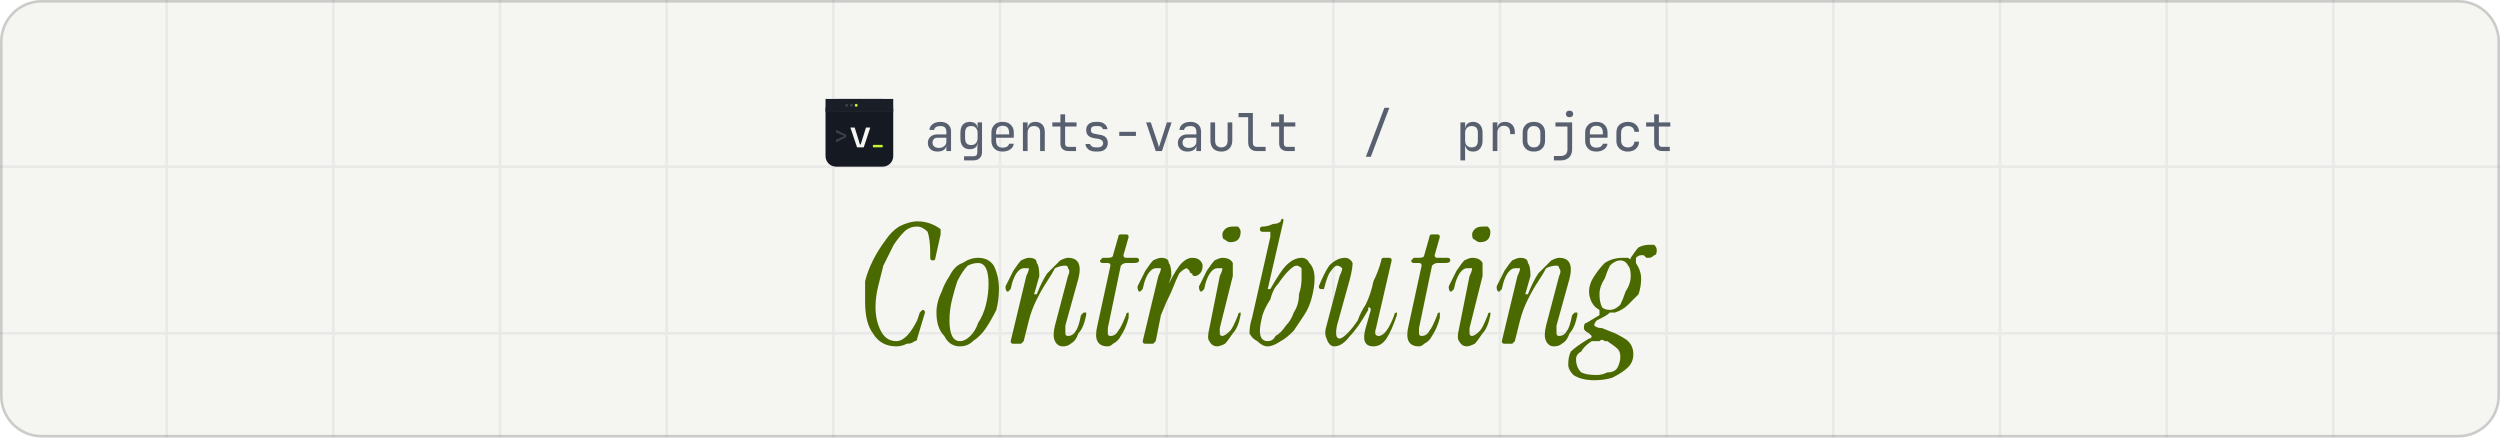
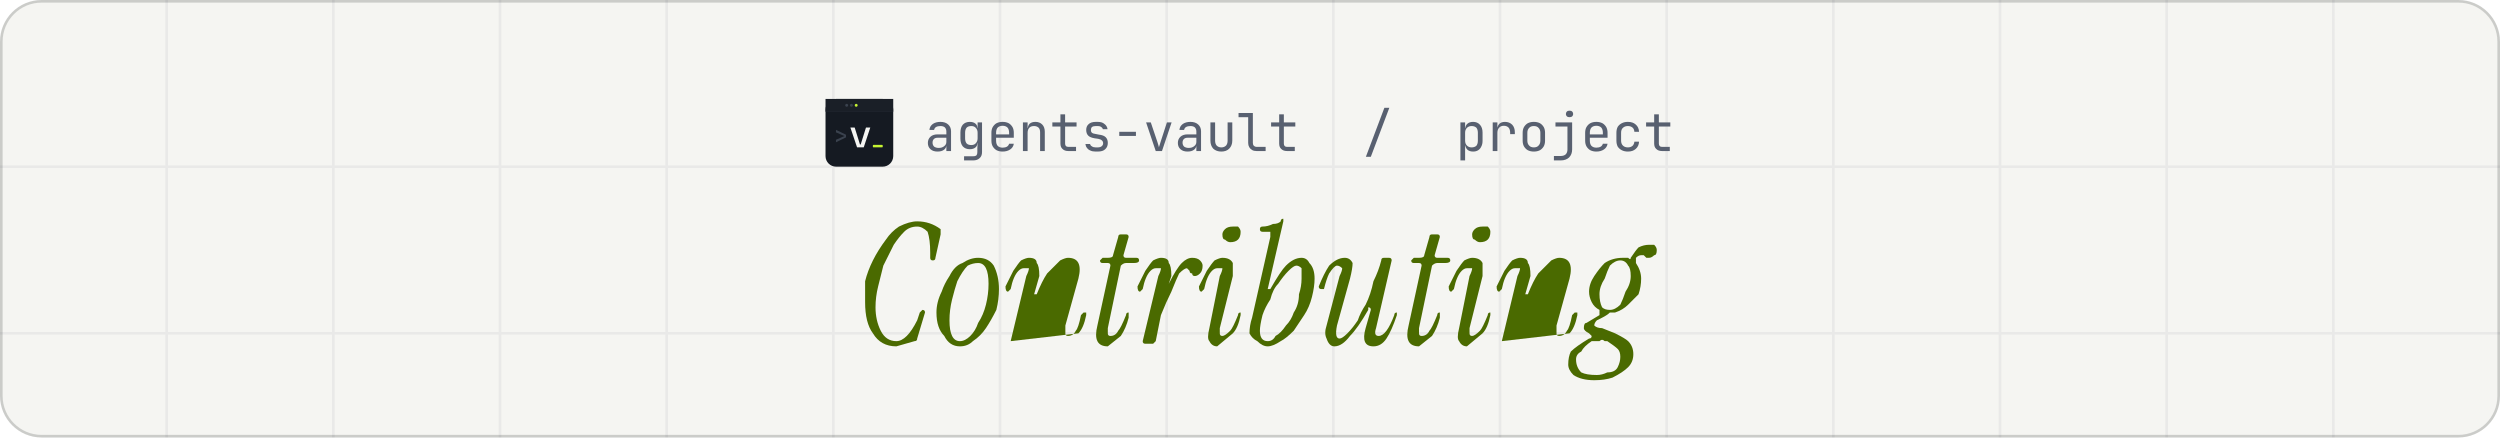
<svg xmlns="http://www.w3.org/2000/svg" width="960" height="168" viewBox="0 0 960 168" role="img" aria-label="Contributing">
  <defs>
    <radialGradient id="l" cx="0.5" cy="0" r="0.75">
      <stop offset="0" stop-color="#fff" stop-opacity="0" />
      <stop offset="1" stop-color="#fff" stop-opacity="0" />
    </radialGradient>
    <clipPath id="c">
      <rect width="960" height="168" rx="16" />
    </clipPath>
-     <path id="g0" d="M5.0 0.2L5.0 0.2Q3.3 0.2 2.3-0.7Q1.3-1.6 1.3-3.1L1.3-3.1Q1.3-4.6 2.3-5.5Q3.3-6.4 5-6.4L5-6.4L8.4-6.4L8.4-7.5Q8.4-8.5 7.8-9.1Q7.2-9.6 6.1-9.6L6.1-9.6Q5.1-9.6 4.4-9.2Q3.8-8.8 3.7-8.1L3.7-8.1L1.9-8.1Q2.0-9.5 3.2-10.4Q4.4-11.2 6.1-11.2L6.1-11.2Q8-11.2 9.1-10.2Q10.2-9.2 10.2-7.6L10.2-7.6L10.2 0L8.4 0L8.4-2.1L8.4-2.1Q8.3-1.1 7.5-0.5L7.5-0.5Q6.6 0.2 5.0 0.2ZM5.5-1.2L5.5-1.2Q6.8-1.2 7.6-1.9Q8.4-2.5 8.4-3.5L8.4-3.5L8.4-5.1L5.0-5.1Q4.1-5.1 3.6-4.6Q3.1-4.1 3.1-3.2L3.1-3.2Q3.1-2.3 3.7-1.8Q4.4-1.2 5.5-1.2Z" />
-     <path id="g1" d="M6.7 3.6L3.2 3.6L3.2 2.0L6.7 2.0Q7.6 2.0 8.0 1.6Q8.3 1.2 8.3 0.4L8.3 0.4L8.3-1L8.4-3L8.3-3Q8.3-2.0 7.6-1.4L7.6-1.4Q6.8-0.7 5.4-0.7L5.4-0.7Q3.7-0.7 2.7-1.8Q1.8-2.9 1.8-4.8L1.8-4.8L1.8-7.1Q1.8-9 2.7-10.1Q3.7-11.2 5.4-11.2L5.4-11.2Q6.8-11.2 7.6-10.5L7.6-10.5Q8.3-9.9 8.3-8.9L8.3-8.9L8.4-8.9L8.4-11L10.1-11L10.1 0.4Q10.1 1.9 9.2 2.7Q8.3 3.6 6.7 3.6L6.7 3.6ZM6.0-2.3L6.0-2.3Q7.1-2.3 7.7-3.0Q8.4-3.7 8.4-4.9L8.4-4.9L8.4-7Q8.4-8.2 7.7-8.9Q7.1-9.6 6.0-9.6L6.0-9.6Q4.8-9.6 4.2-9.0Q3.6-8.3 3.6-7L3.6-7L3.6-4.9Q3.6-3.6 4.2-2.9Q4.8-2.3 6.0-2.3Z" />
-     <path id="g2" d="M6 0.2L6 0.2Q4.7 0.2 3.7-0.3Q2.8-0.8 2.2-1.8Q1.7-2.7 1.7-4L1.7-4L1.7-7Q1.7-8.3 2.2-9.2Q2.8-10.2 3.7-10.7Q4.7-11.2 6-11.2Q7.3-11.2 8.3-10.7Q9.2-10.2 9.8-9.2Q10.3-8.3 10.3-7L10.3-7L10.3-5.1L3.5-5.1L3.5-4Q3.5-2.7 4.1-2.0Q4.8-1.3 6-1.3L6-1.3Q7.0-1.3 7.7-1.7Q8.3-2.1 8.5-2.8L8.5-2.8L10.3-2.8Q10.1-1.4 8.9-0.6Q7.7 0.2 6 0.2ZM3.5-6.4L8.5-6.4L8.5-7Q8.5-8.3 7.9-9Q7.2-9.7 6-9.7L6-9.7Q4.8-9.7 4.1-9Q3.5-8.3 3.5-7L3.5-7L3.5-6.4Z" />
-     <path id="g3" d="M3.6 0L1.8 0L1.8-11L3.6-11L3.6-8.9L3.7-8.9Q3.8-9.9 4.4-10.5L4.4-10.5Q5.2-11.2 6.6-11.2L6.6-11.2Q8.2-11.2 9.2-10.2Q10.2-9.2 10.2-7.4L10.2-7.4L10.2 0L8.4 0L8.4-7.2Q8.4-8.4 7.8-9.0Q7.1-9.6 6.1-9.6L6.1-9.6Q4.9-9.6 4.3-9.0Q3.6-8.3 3.6-7L3.6-7L3.6 0Z" />
-     <path id="g4" d="M10.2 0L7.2 0Q5.8 0 5.0-0.8Q4.2-1.5 4.2-2.9L4.2-2.9L4.2-9.4L1.1-9.4L1.1-11L4.2-11L4.2-14.1L6-14.1L6-11L10.4-11L10.4-9.4L6-9.4L6-2.9Q6-1.6 7.2-1.6L7.2-1.6L10.2-1.6L10.2 0Z" />
-     <path id="g5" d="M6.5 0.2L5.7 0.2Q4.5 0.2 3.7-0.2Q2.9-0.5 2.4-1.2Q1.9-1.8 1.8-2.7L1.8-2.7L3.6-2.7Q3.7-2.1 4.3-1.8Q4.8-1.4 5.7-1.4L5.7-1.4L6.5-1.4Q7.6-1.4 8.1-1.9Q8.6-2.3 8.6-3.0L8.6-3.0Q8.6-3.7 8.1-4.1Q7.7-4.5 6.7-4.7L6.7-4.7L5.3-4.9Q3.6-5.2 2.9-5.9Q2.1-6.7 2.1-8.1L2.1-8.1Q2.1-9.5 3-10.3Q3.9-11.2 5.8-11.2L5.8-11.2L6.6-11.2Q8.2-11.2 9.1-10.4Q10.1-9.7 10.3-8.4L10.3-8.4L8.5-8.4Q8.4-8.9 7.9-9.3Q7.4-9.6 6.6-9.6L6.6-9.6L5.8-9.6Q4.8-9.6 4.3-9.2Q3.9-8.8 3.9-8.0L3.9-8.0Q3.9-7.4 4.3-7.0Q4.7-6.7 5.5-6.6L5.5-6.6L7-6.3Q8.8-6.1 9.6-5.3Q10.4-4.5 10.4-3.1L10.4-3.1Q10.4-1.6 9.4-0.7Q8.5 0.2 6.5 0.2L6.5 0.2Z" />
-     <path id="g6" d="M9.2-5.8L2.8-5.8L2.8-7.4L9.2-7.4L9.2-5.8Z" />
-     <path id="g7" d="M7.2 0L4.8 0L1.1-11L2.9-11L5.4-3.6Q5.6-2.9 5.8-2.3Q6.0-1.7 6.0-1.4L6.0-1.4Q6.1-1.7 6.3-2.3Q6.5-2.9 6.7-3.6L6.7-3.6L9.1-11L10.9-11L7.2 0Z" />
-     <path id="g8" d="M6.0 0.2L6.0 0.2Q4.1 0.2 2.9-0.9Q1.8-2.1 1.8-4L1.8-4L1.8-11L3.6-11L3.6-4Q3.6-2.8 4.2-2.1Q4.9-1.4 6.0-1.4L6.0-1.4Q7.1-1.4 7.8-2.1Q8.4-2.8 8.4-4L8.4-4L8.4-11L10.2-11L10.2-4Q10.2-2.1 9.0-0.9Q7.9 0.2 6.0 0.2Z" />
-     <path id="g9" d="M11 0L7.5 0Q6.5 0 5.8-0.4Q5.1-0.8 4.7-1.5Q4.3-2.2 4.3-3.1L4.3-3.1L4.3-13.0L0.6-13.0L0.6-14.6L6.1-14.6L6.1-3.1Q6.1-2.4 6.5-2.0Q6.9-1.6 7.5-1.6L7.5-1.6L11-1.6L11 0Z" />
-     <path id="g11" d="M3.4 2.2L1.5 2.2L8.6-16.6L10.5-16.6L3.4 2.2Z" />
-     <path id="g12" d="M3.6 3.6L1.8 3.6L1.8-11L3.6-11L3.6-8.9L3.7-8.9Q3.8-9.9 4.5-10.5L4.5-10.5Q5.3-11.2 6.7-11.2L6.7-11.2Q8.3-11.2 9.3-10.1Q10.3-9.0 10.3-7.1L10.3-7.1L10.3-3.9Q10.3-2.6 9.8-1.7Q9.4-0.8 8.6-0.3Q7.8 0.2 6.7 0.2L6.7 0.2Q5.3 0.2 4.5-0.5L4.5-0.5Q3.8-1.2 3.7-2.1L3.7-2.1L3.6-2.1L3.6 0.4L3.6 3.6ZM6.1-1.4L6.1-1.4Q7.2-1.4 7.9-2.0Q8.5-2.7 8.5-4L8.5-4L8.5-7Q8.5-8.3 7.9-9.0Q7.2-9.6 6.1-9.6L6.1-9.6Q5.0-9.6 4.3-8.9Q3.6-8.2 3.6-7L3.6-7L3.6-4Q3.6-2.8 4.3-2.1Q5.0-1.4 6.1-1.4Z" />
-     <path id="g13" d="M4.0 0L2.2 0L2.2-11L4.0-11L4.0-9.0Q4.2-9.8 4.6-10.3L4.6-10.3Q5.4-11.2 6.9-11.2L6.9-11.2Q8.6-11.2 9.7-10.1Q10.7-9.0 10.7-7.2L10.7-7.2L10.7-6.5L8.9-6.5L8.9-7Q8.9-8.3 8.3-9.0Q7.6-9.7 6.5-9.7L6.5-9.7Q5.3-9.7 4.7-9.0Q4.0-8.3 4.0-7L4.0-7L4.0 0Z" />
-     <path id="g14" d="M6 0.2L6 0.2Q4.7 0.2 3.7-0.3Q2.8-0.8 2.2-1.8Q1.7-2.7 1.7-4.0L1.7-4.0L1.7-7.0Q1.7-8.3 2.2-9.2Q2.8-10.2 3.7-10.7Q4.7-11.2 6-11.2L6-11.2Q7.3-11.2 8.3-10.7Q9.2-10.2 9.8-9.2Q10.3-8.3 10.3-7.0L10.3-7.0L10.3-4.0Q10.3-2.7 9.8-1.8Q9.2-0.8 8.3-0.3Q7.3 0.2 6 0.2ZM6-1.4L6-1.4Q7.2-1.4 7.8-2.1Q8.5-2.8 8.5-4.0L8.5-4.0L8.5-7.0Q8.5-8.2 7.8-8.9Q7.2-9.6 6-9.6L6-9.6Q4.8-9.6 4.2-8.9Q3.5-8.2 3.5-7.0L3.5-7.0L3.5-4.0Q3.5-2.8 4.2-2.1Q4.8-1.4 6-1.4Z" />
-     <path id="g15" d="M4.3 3.6L1.7 3.6L1.7 1.9L4.3 1.9Q5.5 1.9 6.2 1.3Q6.9 0.6 6.9-0.6L6.9-0.6L6.9-9.4L2.3-9.4L2.3-11L8.7-11L8.7-0.6Q8.7 1.3 7.5 2.5Q6.3 3.6 4.3 3.6L4.3 3.6ZM7.7-13.0L7.7-13.0Q7.0-13.0 6.7-13.3Q6.3-13.7 6.3-14.2L6.3-14.2Q6.3-14.8 6.7-15.2Q7.0-15.5 7.7-15.5L7.7-15.5Q8.4-15.5 8.7-15.2Q9.1-14.8 9.1-14.2L9.1-14.2Q9.1-13.7 8.7-13.3Q8.4-13.0 7.7-13.0Z" />
-     <path id="g16" d="M6.1 0.2L6.1 0.2Q4.8 0.2 3.8-0.3Q2.8-0.8 2.2-1.8Q1.7-2.7 1.7-4L1.7-4L1.7-7Q1.7-8.3 2.2-9.3Q2.8-10.2 3.8-10.7Q4.8-11.2 6.1-11.2L6.1-11.2Q8.0-11.2 9.1-10.2Q10.3-9.2 10.4-7.4L10.4-7.4L8.6-7.4Q8.5-8.5 7.9-9.0Q7.2-9.6 6.1-9.6L6.1-9.6Q4.9-9.6 4.2-8.9Q3.5-8.3 3.5-7.0L3.5-7.0L3.5-4Q3.5-2.8 4.2-2.1Q4.9-1.4 6.1-1.4L6.1-1.4Q7.2-1.4 7.9-2.0Q8.5-2.6 8.6-3.6L8.6-3.6L10.4-3.6Q10.3-1.8 9.1-0.8Q8.0 0.2 6.1 0.2Z" />
-     <path id="g17" d="M16 1L16 1Q10 1 7-4Q4-8 4-16L4-16Q4-20 4-24Q5-28 7-32Q9-36 12-40Q14-43 17-45Q21-47 24-47L24-47Q29-47 33-44L33-44Q33-43 33-42L33-42L31-33Q31-32 30-32L30-32Q29-32 29-33L29-33L29-35Q29-40 28-43Q26-45 24-45L24-45Q21-45 19-43Q17-41 15-38Q13-34 11-30Q10-26 9-22Q8-18 8-14L8-14Q8-9 10-5Q12-1 16-1L16-1Q18-1 20-3Q22-5 24-9L24-9L25-12Q26-13 26-13L26-13Q27-13 27-12L27-12L24-2Q24-1 23-1L23-1Q22-0 20 0Q18 1 16 1Z" />
-     <path id="g18" d="M10 1L10 1Q6 1 4-3Q1-6 1-12L1-12Q1-16 3-20Q4-23 6-26Q8-30 11-31Q14-33 17-33L17-33Q21-33 23-30Q25-26 25-21L25-21Q25-17 24-13Q22-9 20-6Q18-3 15-1Q13 1 10 1ZM10-1L10-1Q12-1 14-3Q16-5 17-8Q19-11 20-15Q21-19 21-23L21-23Q21-31 17-31L17-31Q15-31 13-30Q11-28 9-24Q8-21 7-17Q6-13 6-9L6-9Q6-1 10-1Z" />
-     <path id="g19" d="M3-1L3-1L9-26Q10-28 10-29Q9-29 8-29L8-29Q7-29 6-28Q4-26 3-21L3-21Q2-20 2-20L2-20Q1-20 1-22L1-22Q3-26 4-28Q6-31 7-32Q9-33 10-33L10-33Q13-33 13-31Q14-30 14-26L14-26L12-19Q12-19 12-19Q12-19 13-19L13-19Q15-24 17-27Q20-30 22-32Q24-33 25-33L25-33Q28-33 29-31Q30-29 29-25L29-25L24-7Q24-5 24-4Q24-3 25-3L25-3Q27-3 28-5Q29-6 30-11L30-11Q31-12 31-12L31-12Q32-12 32-12Q32-11 32-11L32-11Q31-6 29-4Q28-1 26-0Q25 1 23 1L23 1Q21 1 20-1Q19-3 20-7L20-7L25-26Q26-28 25-29Q25-30 24-30L24-30Q22-30 20-29Q19-27 17-24Q15-21 13-17Q11-13 10-9Q9-5 8-1L8-1Q7 0 7 0L7 0L4 0Q3 0 3-1Z" />
-     <path id="g20" d="M7 1L7 1Q4 1 3-1Q2-3 3-7L3-7L8-30Q8-31 7-31L7-31L5-31Q4-31 4-32L4-32Q4-32 4-32Q5-33 5-33L5-33L7-33Q9-33 9-34L9-34L11-41Q11-42 12-42L12-42L14-42Q15-42 15-41L15-41L13-34Q13-33 14-33L14-33L18-33Q19-33 19-32L19-32Q19-31 17-31L17-31L14-31Q13-31 12-30L12-30L7-6Q7-5 7-4Q7-3 8-3L8-3Q10-3 11-5Q12-6 14-11L14-11Q14-12 15-12L15-12Q15-12 15-12Q15-11 15-10L15-10Q14-6 12-3Q11-1 9-0Q8 1 7 1Z" />
-     <path id="g21" d="M7 0L4 0Q3 0 3-1L3-1L9-26Q10-28 10-29Q9-29 8-29L8-29Q7-29 6-28Q4-26 3-21L3-21Q2-20 2-20L2-20Q1-20 1-22L1-22Q3-26 4-28Q6-31 7-32Q9-33 10-33L10-33Q13-33 13-31Q14-30 14-26L14-26L13-23Q13-23 13-23Q13-23 13-23L13-23Q16-29 18-31Q20-33 22-33L22-33Q24-33 25-32Q26-31 26-30L26-30Q26-28 25-27Q24-26 23-26L23-26Q22-26 22-27Q21-27 21-28Q21-28 20-29Q20-29 20-29L20-29Q19-29 17-27Q16-25 14-20Q12-16 10-11Q9-6 8-1L8-1Q7 0 7 0L7 0Z" />
-     <path id="g22" d="M13-39L13-39Q12-39 11-40Q10-40 10-42L10-42Q10-43 11-44Q12-45 14-45L14-45Q15-45 16-45Q17-44 17-43L17-43Q17-41 16-40Q15-39 13-39ZM8 1L8 1Q6 1 5-1Q4-2 5-6L5-6L9-26Q10-28 10-29Q9-29 8-29L8-29Q7-29 6-28Q4-26 3-21L3-21Q2-20 2-20L2-20Q1-20 1-22L1-22Q3-26 4-28Q6-31 7-32Q9-33 10-33L10-33Q13-33 14-31Q14-30 14-26L14-26L9-6Q9-5 9-4Q9-3 10-3L10-3Q11-3 13-5Q14-6 16-11L16-11Q16-12 17-12L17-12Q17-12 17-11L17-11Q16-6 14-4Q12-1 11-0Q9 1 8 1Z" />
-     <path id="g23" d="M9 1L9 1Q7 1 5-1Q3-2 2-4Q2-7 3-10L3-10L10-41Q10-42 10-43Q10-43 9-43L9-43L7-43Q6-43 6-44L6-44Q6-45 7-45L7-45Q9-45 11-46Q13-46 14-47L14-47Q14-48 15-48L15-48Q15-48 15-47L15-47L9-21Q9-21 10-21Q10-21 10-21L10-21Q14-28 16-30Q19-33 22-33L22-33Q24-33 25-31Q27-29 27-25L27-25Q27-22 26-18Q25-14 23-11Q21-8 19-5Q16-2 14-1Q11 1 9 1ZM9-1L9-1Q11-1 12-3Q14-4 16-7Q18-9 19-12Q21-15 21-19Q22-22 22-25L22-25Q22-28 22-29Q21-30 20-30L20-30Q19-30 17-28Q15-26 13-23Q11-21 10-17Q8-14 7-11Q6-7 6-5L6-5Q6-1 9-1Z" />
-     <path id="g24" d="M7 1L7 1Q5 1 4-2Q3-4 4-7L4-7L9-26Q10-28 10-29Q9-30 8-30L8-30Q7-30 5-27Q4-25 3-21L3-21Q3-21 2-21L2-21Q1-21 1-22L1-22Q3-27 5-30Q8-33 11-33L11-33Q13-33 14-31Q14-29 13-25L13-25L8-7Q7-2 9-2L9-2Q10-2 12-4Q14-6 16-9Q17-12 19-15Q21-19 22-24Q24-28 25-32L25-32Q25-33 26-33L26-33L28-33Q29-33 29-32L29-32L23-6Q22-3 24-3L24-3Q27-3 30-11L30-11Q30-12 31-12L31-12Q31-12 31-12Q31-11 31-11L31-11Q29-5 27-2Q25 1 22 1L22 1Q17 1 19-6L19-6L21-13Q21-14 20-14Q20-14 20-13L20-13Q16-6 13-3Q10 1 7 1Z" />
-     <path id="g25" d="M6 14L6 14Q1 14-2 12Q-4 10-4 8L-4 8Q-4 5-3 3Q-1 1 4-2L4-2Q5-2 5-3Q5-3 4-4L4-4Q2-5 2-6Q2-8 3-8L3-8L8-11Q8-12 8-12Q8-12 8-13L8-13Q6-14 5-16Q4-18 4-20L4-20Q4-23 6-26Q8-29 10-31Q13-33 17-33L17-33Q18-33 19-33L19-33Q20-32 20-33L20-33Q22-36 23-37Q25-38 27-38L27-38Q28-38 29-38Q30-37 30-36L30-36Q30-34 29-34Q28-33 27-33L27-33Q26-33 26-33Q25-34 25-34Q25-34 24-34L24-34Q23-34 22-33L22-33Q22-32 22-32Q22-31 22-31L22-31Q24-28 24-25L24-25Q24-22 23-19Q21-17 19-15Q17-13 14-12L14-12Q13-12 12-12Q11-11 9-10L9-10L7-9Q6-8 6-7Q7-6 9-6L9-6L14-4Q18-2 19-1Q21 1 21 4L21 4Q21 7 19 9Q17 11 13 13Q10 14 6 14ZM8-19L8-19Q8-16 9-14Q10-13 12-13L12-13Q14-13 16-15Q17-17 18-20Q20-23 20-26L20-26Q20-29 19-30Q18-32 16-32L16-32Q14-32 12-30Q11-28 10-25Q8-22 8-19ZM7 12L7 12Q9 12 11 11Q14 11 15 9Q16 7 16 5L16 5Q16 3 15 2Q14 1 11-1L11-1L10-1Q9-2 8-1Q6-1 5-1L5-1Q2 1 1 3Q-1 4-1 6L-1 6Q-1 9 1 11Q3 12 7 12Z" />
+     <path id="g0" d="M5 0.2Q3.3 0.2 2.3-0.7Q1.3-1.6 1.3-3.1Q1.3-4.6 2.3-5.5Q3.3-6.4 5-6.4L8.4-6.4L8.4-7.5Q8.4-8.5 7.8-9.1Q7.2-9.6 6.1-9.6Q5.1-9.6 4.4-9.2Q3.8-8.8 3.7-8.1L1.9-8.1Q2-9.5 3.2-10.4Q4.4-11.2 6.1-11.2Q8-11.2 9.1-10.2Q10.2-9.2 10.2-7.6L10.2 0L8.4 0L8.4-2.1L8.4-2.1Q8.3-1.1 7.5-0.5Q6.6 0.2 5 0.2M5.5-1.2Q6.8-1.2 7.6-1.9Q8.4-2.5 8.4-3.5L8.4-5.1L5-5.1Q4.1-5.1 3.6-4.6Q3.1-4.1 3.1-3.2Q3.1-2.3 3.7-1.7Q4.4-1.2 5.5-1.2" />
+     <path id="g1" d="M6.7 3.6L3.2 3.6L3.2 2L6.7 2Q7.6 2 8 1.6Q8.3 1.2 8.3 0.4L8.3-1L8.4-3L8.3-3Q8.3-2 7.6-1.4Q6.8-0.7 5.4-0.7Q3.7-0.7 2.7-1.8Q1.8-2.9 1.8-4.8L1.8-7.1Q1.8-9 2.7-10.1Q3.7-11.2 5.4-11.2Q6.8-11.2 7.6-10.5Q8.3-9.9 8.3-8.9L8.4-8.9L8.4-11L10.1-11L10.1 0.4Q10.1 1.9 9.2 2.7Q8.3 3.6 6.7 3.6M6-2.3Q7.1-2.3 7.7-3Q8.4-3.7 8.4-4.9L8.4-7Q8.4-8.2 7.7-8.9Q7.1-9.6 6-9.6Q4.8-9.6 4.2-9Q3.6-8.3 3.6-7L3.6-4.9Q3.6-3.6 4.2-2.9Q4.8-2.3 6-2.3" />
+     <path id="g2" d="M6 0.2Q4.7 0.2 3.7-0.3Q2.8-0.8 2.2-1.8Q1.7-2.7 1.7-4L1.7-7Q1.7-8.3 2.2-9.2Q2.8-10.2 3.7-10.7Q4.7-11.2 6-11.2Q7.3-11.2 8.3-10.7Q9.2-10.2 9.8-9.2Q10.3-8.3 10.3-7L10.3-5.1L3.5-5.1L3.5-4Q3.5-2.7 4.1-2Q4.8-1.3 6-1.3Q7-1.3 7.7-1.7Q8.3-2.1 8.5-2.8L10.3-2.8Q10.1-1.4 8.9-0.6Q7.7 0.2 6 0.2M3.5-6.4L8.5-6.4L8.5-7Q8.5-8.3 7.9-9Q7.2-9.7 6-9.7Q4.8-9.7 4.1-9Q3.5-8.3 3.5-7" />
+     <path id="g3" d="M3.6 0L1.8 0L1.8-11L3.6-11L3.6-8.9L3.7-8.9Q3.8-9.9 4.4-10.5Q5.2-11.2 6.6-11.2Q8.2-11.2 9.2-10.2Q10.2-9.2 10.2-7.4L10.2 0L8.4 0L8.4-7.2Q8.4-8.4 7.8-9Q7.1-9.6 6.1-9.6Q4.9-9.6 4.3-9Q3.6-8.3 3.6-7" />
+     <path id="g4" d="M10.2 0L7.2 0Q5.8 0 5-0.8Q4.2-1.5 4.2-2.9L4.2-9.4L1.1-9.4L1.1-11L4.2-11L4.2-14.1L6-14.1L6-11L10.4-11L10.4-9.4L6-9.4L6-2.9Q6-1.6 7.2-1.6L10.2-1.6" />
+     <path id="g5" d="M6.5 0.2L5.7 0.2Q4.5 0.2 3.7-0.2Q2.9-0.5 2.4-1.2Q1.9-1.8 1.8-2.7L3.6-2.7Q3.7-2.1 4.3-1.8Q4.8-1.4 5.7-1.4L6.5-1.4Q7.6-1.4 8.1-1.9Q8.6-2.3 8.6-3Q8.6-3.7 8.1-4.1Q7.7-4.5 6.7-4.7L5.3-4.9Q3.6-5.2 2.9-5.9Q2.1-6.7 2.1-8.1Q2.1-9.5 3-10.3Q3.9-11.2 5.8-11.2L6.6-11.2Q8.2-11.2 9.1-10.4Q10.1-9.7 10.3-8.4L8.5-8.4Q8.4-8.9 7.9-9.2Q7.4-9.6 6.6-9.6L5.8-9.6Q4.8-9.6 4.3-9.2Q3.9-8.8 3.9-8Q3.9-7.4 4.3-7Q4.7-6.7 5.5-6.6L7-6.3Q8.8-6.1 9.6-5.3Q10.4-4.5 10.4-3.1Q10.4-1.6 9.4-0.7Q8.5 0.2 6.5 0.2" />
+     <path id="g6" d="M9.2-5.8L2.8-5.8L2.8-7.4L9.2-7.4" />
+     <path id="g7" d="M7.2 0L4.8 0L1.1-11L2.9-11L5.4-3.6Q5.6-2.9 5.8-2.3Q6-1.7 6-1.4Q6.1-1.7 6.3-2.3Q6.5-2.9 6.7-3.6L9.1-11L10.9-11" />
+     <path id="g8" d="M6 0.2Q4.1 0.2 2.9-0.9Q1.8-2.1 1.8-4L1.8-11L3.6-11L3.6-4Q3.6-2.8 4.2-2.1Q4.9-1.4 6-1.4Q7.1-1.4 7.8-2.1Q8.4-2.8 8.4-4L8.4-11L10.2-11L10.2-4Q10.2-2.1 9-0.9Q7.9 0.2 6 0.2" />
+     <path id="g9" d="M11 0L7.5 0Q6.5 0 5.8-0.4Q5.1-0.8 4.7-1.5Q4.3-2.2 4.3-3.1L4.3-13L0.6-13L0.6-14.6L6.1-14.6L6.1-3.1Q6.1-2.4 6.5-2Q6.9-1.6 7.5-1.6L11-1.6" />
+     <path id="g11" d="M3.4 2.2L1.5 2.2L8.6-16.6L10.5-16.6" />
+     <path id="g12" d="M3.6 3.6L1.8 3.6L1.8-11L3.6-11L3.6-8.9L3.7-8.9Q3.8-9.9 4.5-10.5Q5.3-11.2 6.7-11.2Q8.3-11.2 9.3-10.1Q10.3-9 10.3-7.1L10.3-3.9Q10.3-2.6 9.8-1.7Q9.4-0.8 8.6-0.3Q7.8 0.2 6.7 0.2Q5.3 0.2 4.5-0.5Q3.8-1.2 3.7-2.1L3.6-2.1L3.6 0.4L3.6 3.6M6.1-1.4Q7.2-1.4 7.9-2Q8.5-2.7 8.5-4L8.5-7Q8.5-8.3 7.9-9Q7.2-9.6 6.1-9.6Q5-9.6 4.3-8.9Q3.6-8.2 3.6-7L3.6-4Q3.6-2.8 4.3-2.1Q5-1.4 6.1-1.4" />
+     <path id="g13" d="M4 0L2.2 0L2.2-11L4-11L4-9Q4.2-9.8 4.6-10.3Q5.4-11.2 6.9-11.2Q8.6-11.2 9.7-10.1Q10.7-9 10.7-7.2L10.7-6.5L8.9-6.5L8.9-7Q8.9-8.3 8.3-9Q7.6-9.7 6.5-9.7Q5.3-9.7 4.7-9Q4-8.3 4-7" />
+     <path id="g14" d="M6 0.2Q4.7 0.2 3.7-0.3Q2.8-0.8 2.2-1.8Q1.7-2.7 1.7-4L1.7-7Q1.7-8.3 2.2-9.2Q2.8-10.2 3.7-10.7Q4.7-11.2 6-11.2Q7.3-11.2 8.3-10.7Q9.2-10.2 9.8-9.2Q10.3-8.3 10.3-7L10.3-4Q10.3-2.7 9.8-1.8Q9.2-0.8 8.3-0.3Q7.3 0.2 6 0.2M6-1.4Q7.2-1.4 7.8-2.1Q8.5-2.8 8.5-4L8.5-7Q8.5-8.2 7.8-8.9Q7.2-9.6 6-9.6Q4.8-9.6 4.2-8.9Q3.5-8.2 3.5-7L3.5-4Q3.5-2.8 4.2-2.1Q4.8-1.4 6-1.4" />
+     <path id="g15" d="M4.3 3.6L1.7 3.6L1.7 1.9L4.3 1.9Q5.5 1.9 6.2 1.3Q6.9 0.6 6.9-0.6L6.9-9.4L2.3-9.4L2.3-11L8.7-11L8.7-0.6Q8.7 1.3 7.5 2.5Q6.3 3.6 4.3 3.6M7.7-13Q7-13 6.7-13.3Q6.3-13.7 6.3-14.2Q6.3-14.8 6.7-15.2Q7-15.5 7.7-15.5Q8.4-15.5 8.7-15.2Q9.1-14.8 9.1-14.2Q9.1-13.7 8.7-13.3Q8.4-13 7.7-13" />
+     <path id="g16" d="M6.1 0.2Q4.8 0.2 3.8-0.3Q2.8-0.8 2.2-1.7Q1.7-2.7 1.7-4L1.7-7Q1.7-8.3 2.2-9.3Q2.8-10.2 3.8-10.7Q4.8-11.2 6.1-11.2Q8-11.2 9.1-10.2Q10.3-9.2 10.4-7.4L8.6-7.4Q8.5-8.5 7.9-9Q7.2-9.6 6.1-9.6Q4.9-9.6 4.2-8.9Q3.5-8.3 3.5-7L3.5-4Q3.5-2.8 4.2-2.1Q4.9-1.4 6.1-1.4Q7.2-1.4 7.9-2Q8.5-2.6 8.6-3.6L10.4-3.6Q10.3-1.8 9.1-0.8Q8 0.2 6.1 0.2" />
+     <path id="g17" d="M16 1Q10 1 7-4Q4-8 4-16Q4-20 4-24Q5-28 7-32Q9-36 12-40Q14-43 17-45Q21-47 24-47Q29-47 33-44Q33-43 33-42L31-33Q31-32 30-32Q29-32 29-33L29-35Q29-40 28-43Q26-45 24-45Q21-45 19-43Q17-41 15-38Q13-34 11-30Q10-26 9-22Q8-18 8-14Q8-9 10-5Q12-1 16-1Q18-1 20-3Q22-5 24-9L25-12Q26-13 26-13Q27-13 27-12L24-2Q24-1 23-1Q220 20 0Q18 1 16 1" />
+     <path id="g18" d="M10 1Q6 1 4-3Q1-6 1-12Q1-16 3-20Q4-23 6-26Q8-30 11-31Q14-33 17-33Q21-33 23-30Q25-26 25-21Q25-17 24-13Q22-9 20-6Q18-3 15-1Q13 1 10 1M10-1Q12-1 14-3Q16-5 17-8Q19-11 20-15Q21-19 21-23Q21-31 17-31Q15-31 13-30Q11-28 9-24Q8-21 7-17Q6-13 6-9Q6-1 10-1" />
+     <path id="g19" d="M3-1L9-26Q10-28 10-29Q9-29 8-29Q7-29 6-28Q4-26 3-21Q2-20 2-20Q1-20 1-22Q3-26 4-28Q6-31 7-32Q9-33 10-33Q13-33 13-31Q14-30 14-26L12-19Q12-19 12-19Q12-19 13-19Q15-24 17-27Q20-30 22-32Q24-33 25-33Q28-33 29-31Q30-29 29-25L24-7Q24-5 24-4Q24-3 25-3Q27-3 28-5Q29-6 30-11Q31-12 31-12Q32-12 32-12Q32-11 32-11Q31-6 29-4Q28-1 260Q25 1 23 1Q21 1 20-1Q19-3 20-7L25-26Q26-28 25-29Q25-30 24-30Q22-30 20-29Q19-27 17-24Q15-21 13-17Q11-13 10-9Q9-5 8-1Q7 0 7 0L4 0Q3 0 3-1" />
+     <path id="g20" d="M7 1Q4 1 3-1Q2-3 3-7L8-30Q8-31 7-31L5-31Q4-31 4-32Q4-32 4-32Q5-33 5-33L7-33Q9-33 9-34L11-41Q11-42 12-42L14-42Q15-42 15-41L13-34Q13-33 14-33L18-33Q19-33 19-32Q19-31 17-31L14-31Q13-31 12-30L7-6Q7-5 7-4Q7-3 8-3Q10-3 11-5Q12-6 14-11Q14-12 15-12Q15-12 15-12Q15-11 15-10Q14-6 12-3Q11-1 90Q8 1 7 1" />
+     <path id="g21" d="M7 0L4 0Q3 0 3-1L9-26Q10-28 10-29Q9-29 8-29Q7-29 6-28Q4-26 3-21Q2-20 2-20Q1-20 1-22Q3-26 4-28Q6-31 7-32Q9-33 10-33Q13-33 13-31Q14-30 14-26L13-23Q13-23 13-23Q13-23 13-23Q16-29 18-31Q20-33 22-33Q24-33 25-32Q26-31 26-30Q26-28 25-27Q24-26 23-26Q22-26 22-27Q21-27 21-28Q21-28 20-29Q20-29 20-29Q19-29 17-27Q16-25 14-20Q12-16 10-11Q9-6 8-1Q7 0 7 0" />
+     <path id="g22" d="M13-39Q12-39 11-40Q10-40 10-42Q10-43 11-44Q12-45 14-45Q15-45 16-45Q17-44 17-43Q17-41 16-40Q15-39 13-39M8 1Q6 1 5-1Q4-2 5-6L9-26Q10-28 10-29Q9-29 8-29Q7-29 6-28Q4-26 3-21Q2-20 2-20Q1-20 1-22Q3-26 4-28Q6-31 7-32Q9-33 10-33Q13-33 14-31Q14-30 14-26L9-6Q9-5 9-4Q9-3 10-3Q11-3 13-5Q14-6 16-11Q16-12 17-12Q17-12 17-11Q16-6 14-4Q12-1 110Q9 1 8 1" />
+     <path id="g23" d="M9 1Q7 1 5-1Q3-2 2-4Q2-7 3-10L10-41Q10-42 10-43Q10-43 9-43L7-43Q6-43 6-44Q6-45 7-45Q9-45 11-46Q13-46 14-47Q14-48 15-48Q15-48 15-47L9-21Q9-21 10-21Q10-21 10-21Q14-28 16-30Q19-33 22-33Q24-33 25-31Q27-29 27-25Q27-22 26-18Q25-14 23-11Q21-8 19-5Q16-2 14-1Q11 1 9 1M9-1Q11-1 12-3Q14-4 16-7Q18-9 19-12Q21-15 21-19Q22-22 22-25Q22-28 22-29Q21-30 20-30Q19-30 17-28Q15-26 13-23Q11-21 10-17Q8-14 7-11Q6-7 6-5Q6-1 9-1" />
+     <path id="g24" d="M7 1Q5 1 4-2Q3-4 4-7L9-26Q10-28 10-29Q9-30 8-30Q7-30 5-27Q4-25 3-21Q3-21 2-21Q1-21 1-22Q3-27 5-30Q8-33 11-33Q13-33 14-31Q14-29 13-25L8-7Q7-2 9-2Q10-2 12-4Q14-6 16-9Q17-12 19-15Q21-19 22-24Q24-28 25-32Q25-33 26-33L28-33Q29-33 29-32L23-6Q22-3 24-3Q27-3 30-11Q30-12 31-12Q31-12 31-12Q31-11 31-11Q29-5 27-2Q25 1 22 1Q17 1 19-6L21-13Q21-14 20-14Q20-14 20-13Q16-6 13-3Q10 1 7 1" />
+     <path id="g25" d="M6 14Q1 14-2 12Q-4 10-4 8Q-4 5-3 3Q-1 1 4-2Q5-2 5-3Q5-3 4-4Q2-5 2-6Q2-8 3-8L8-11Q8-12 8-12Q8-12 8-13Q6-14 5-16Q4-18 4-20Q4-23 6-26Q8-29 10-31Q13-33 17-33Q18-33 19-33Q20-32 20-33Q22-36 23-37Q25-38 27-38Q28-38 29-38Q30-37 30-36Q30-34 29-34Q28-33 27-33Q26-33 26-33Q25-34 25-34Q25-34 24-34Q23-34 22-33Q22-32 22-32Q22-31 22-31Q24-28 24-25Q24-22 23-19Q21-17 19-15Q17-13 14-12Q13-12 12-12Q11-11 9-10L7-9Q6-8 6-7Q7-6 9-6L14-4Q18-2 19-1Q21 1 21 4Q21 7 19 9Q17 11 13 13Q10 14 6 14M8-19Q8-16 9-14Q10-13 12-13Q14-13 16-15Q17-17 18-20Q20-23 20-26Q20-29 19-30Q18-32 16-32Q14-32 12-30Q11-28 10-25Q8-22 8-19M7 12Q9 12 11 11Q14 11 15 9Q16 7 16 5Q16 3 15 2Q14 1 11-1L10-1Q9-2 8-1Q6-1 5-1Q2 1 1 3Q-1 4-1 6Q-1 9 1 11Q3 12 7 12" />
  </defs>
  <g clip-path="url(#c)">
    <rect width="960" height="168" fill="#f5f5f2" />
    <path d="M64 0V168M128 0V168M192 0V168M256 0V168M320 0V168M384 0V168M448 0V168M512 0V168M576 0V168M640 0V168M704 0V168M768 0V168M832 0V168M896 0V168M0 64H960M0 128H960" stroke="#0e1116" stroke-opacity="0.05" fill="none" />
    <g transform="translate(317 38) scale(0.02539062)">
      <rect width="1024" height="1024" rx="160" fill="#151a22" />
      <rect width="1024" height="190" fill="#1a1f27" />
      <rect y="190" width="1024" height="4" fill="#2a313c" />
      <circle cx="320" cy="96" r="22" fill="#3a424e" />
      <circle cx="392" cy="96" r="22" fill="#3a424e" />
      <circle cx="464" cy="96" r="22" fill="#c6f432" />
      <path d="M158 467L310 541V581L158 655V617L287 561L158 505Z" fill="#3a424e" />
      <path d="M376 432H441L521 688H532L612 432H677L578 732H477Z" fill="#f5f5f2" />
      <rect x="716" y="694.5" width="149" height="37.5" rx="9" fill="#c6f432" />
    </g>
    <g fill="#586070">
      <use href="#g0" x="355" y="58" />
      <use href="#g1" x="367" y="58" />
      <use href="#g2" x="379" y="58" />
      <use href="#g3" x="391" y="58" />
      <use href="#g4" x="403" y="58" />
      <use href="#g5" x="415" y="58" />
      <use href="#g6" x="427" y="58" />
      <use href="#g7" x="439" y="58" />
      <use href="#g0" x="451" y="58" />
      <use href="#g8" x="463" y="58" />
      <use href="#g9" x="475" y="58" />
      <use href="#g4" x="487" y="58" />
      <use href="#g11" x="523" y="58" />
      <use href="#g12" x="559" y="58" />
      <use href="#g13" x="571" y="58" />
      <use href="#g14" x="583" y="58" />
      <use href="#g15" x="595" y="58" />
      <use href="#g2" x="607" y="58" />
      <use href="#g16" x="619" y="58" />
      <use href="#g4" x="631" y="58" />
    </g>
    <g fill="#0e1116" />
    <g fill="#4a6a00">
      <use href="#g17" x="328.2" y="132" />
      <use href="#g18" x="358.6" y="132" />
      <use href="#g19" x="385.1" y="132" />
      <use href="#g20" x="418.4" y="132" />
      <use href="#g21" x="435.8" y="132" />
      <use href="#g22" x="459.4" y="132" />
      <use href="#g23" x="477.8" y="132" />
      <use href="#g24" x="505.4" y="132" />
      <use href="#g20" x="537.9" y="132" />
      <use href="#g22" x="555.3" y="132" />
      <use href="#g19" x="573.7" y="132" />
      <use href="#g25" x="606.2" y="132" />
    </g>
  </g>
  <rect x="0.5" y="0.5" width="959" height="167" rx="15.5" fill="none" stroke="#0e1116" stroke-opacity="0.18" />
</svg>
